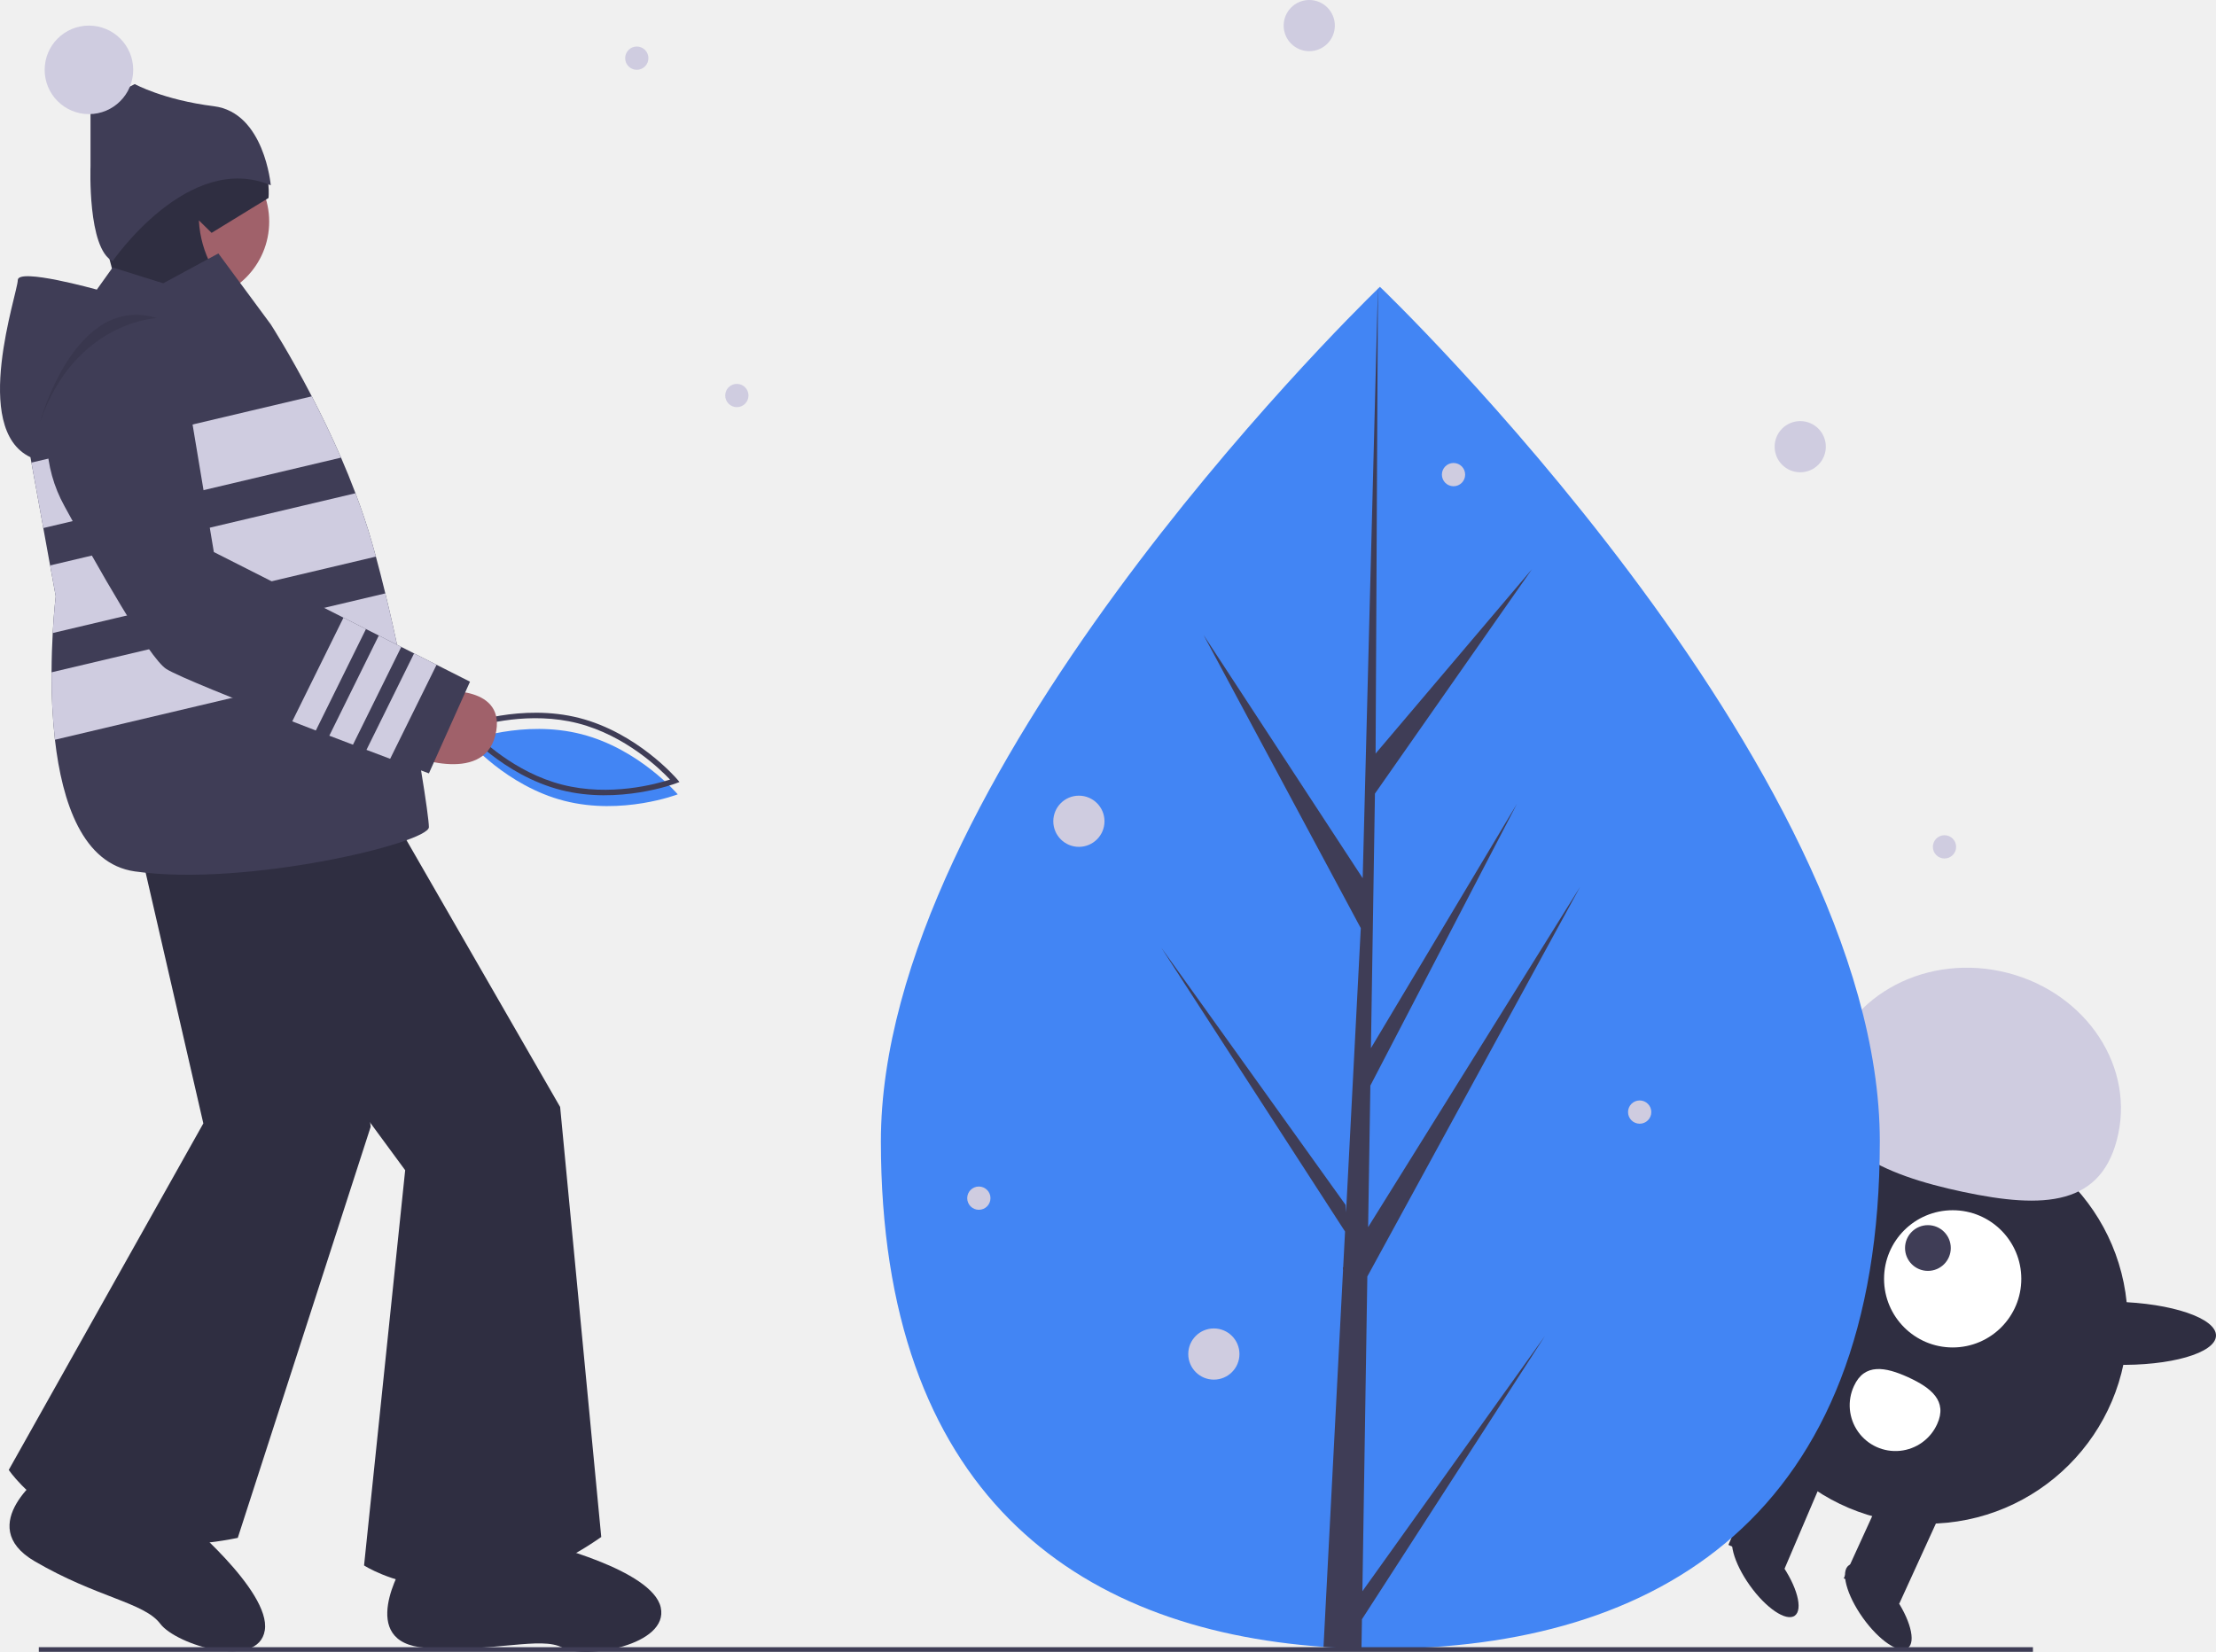
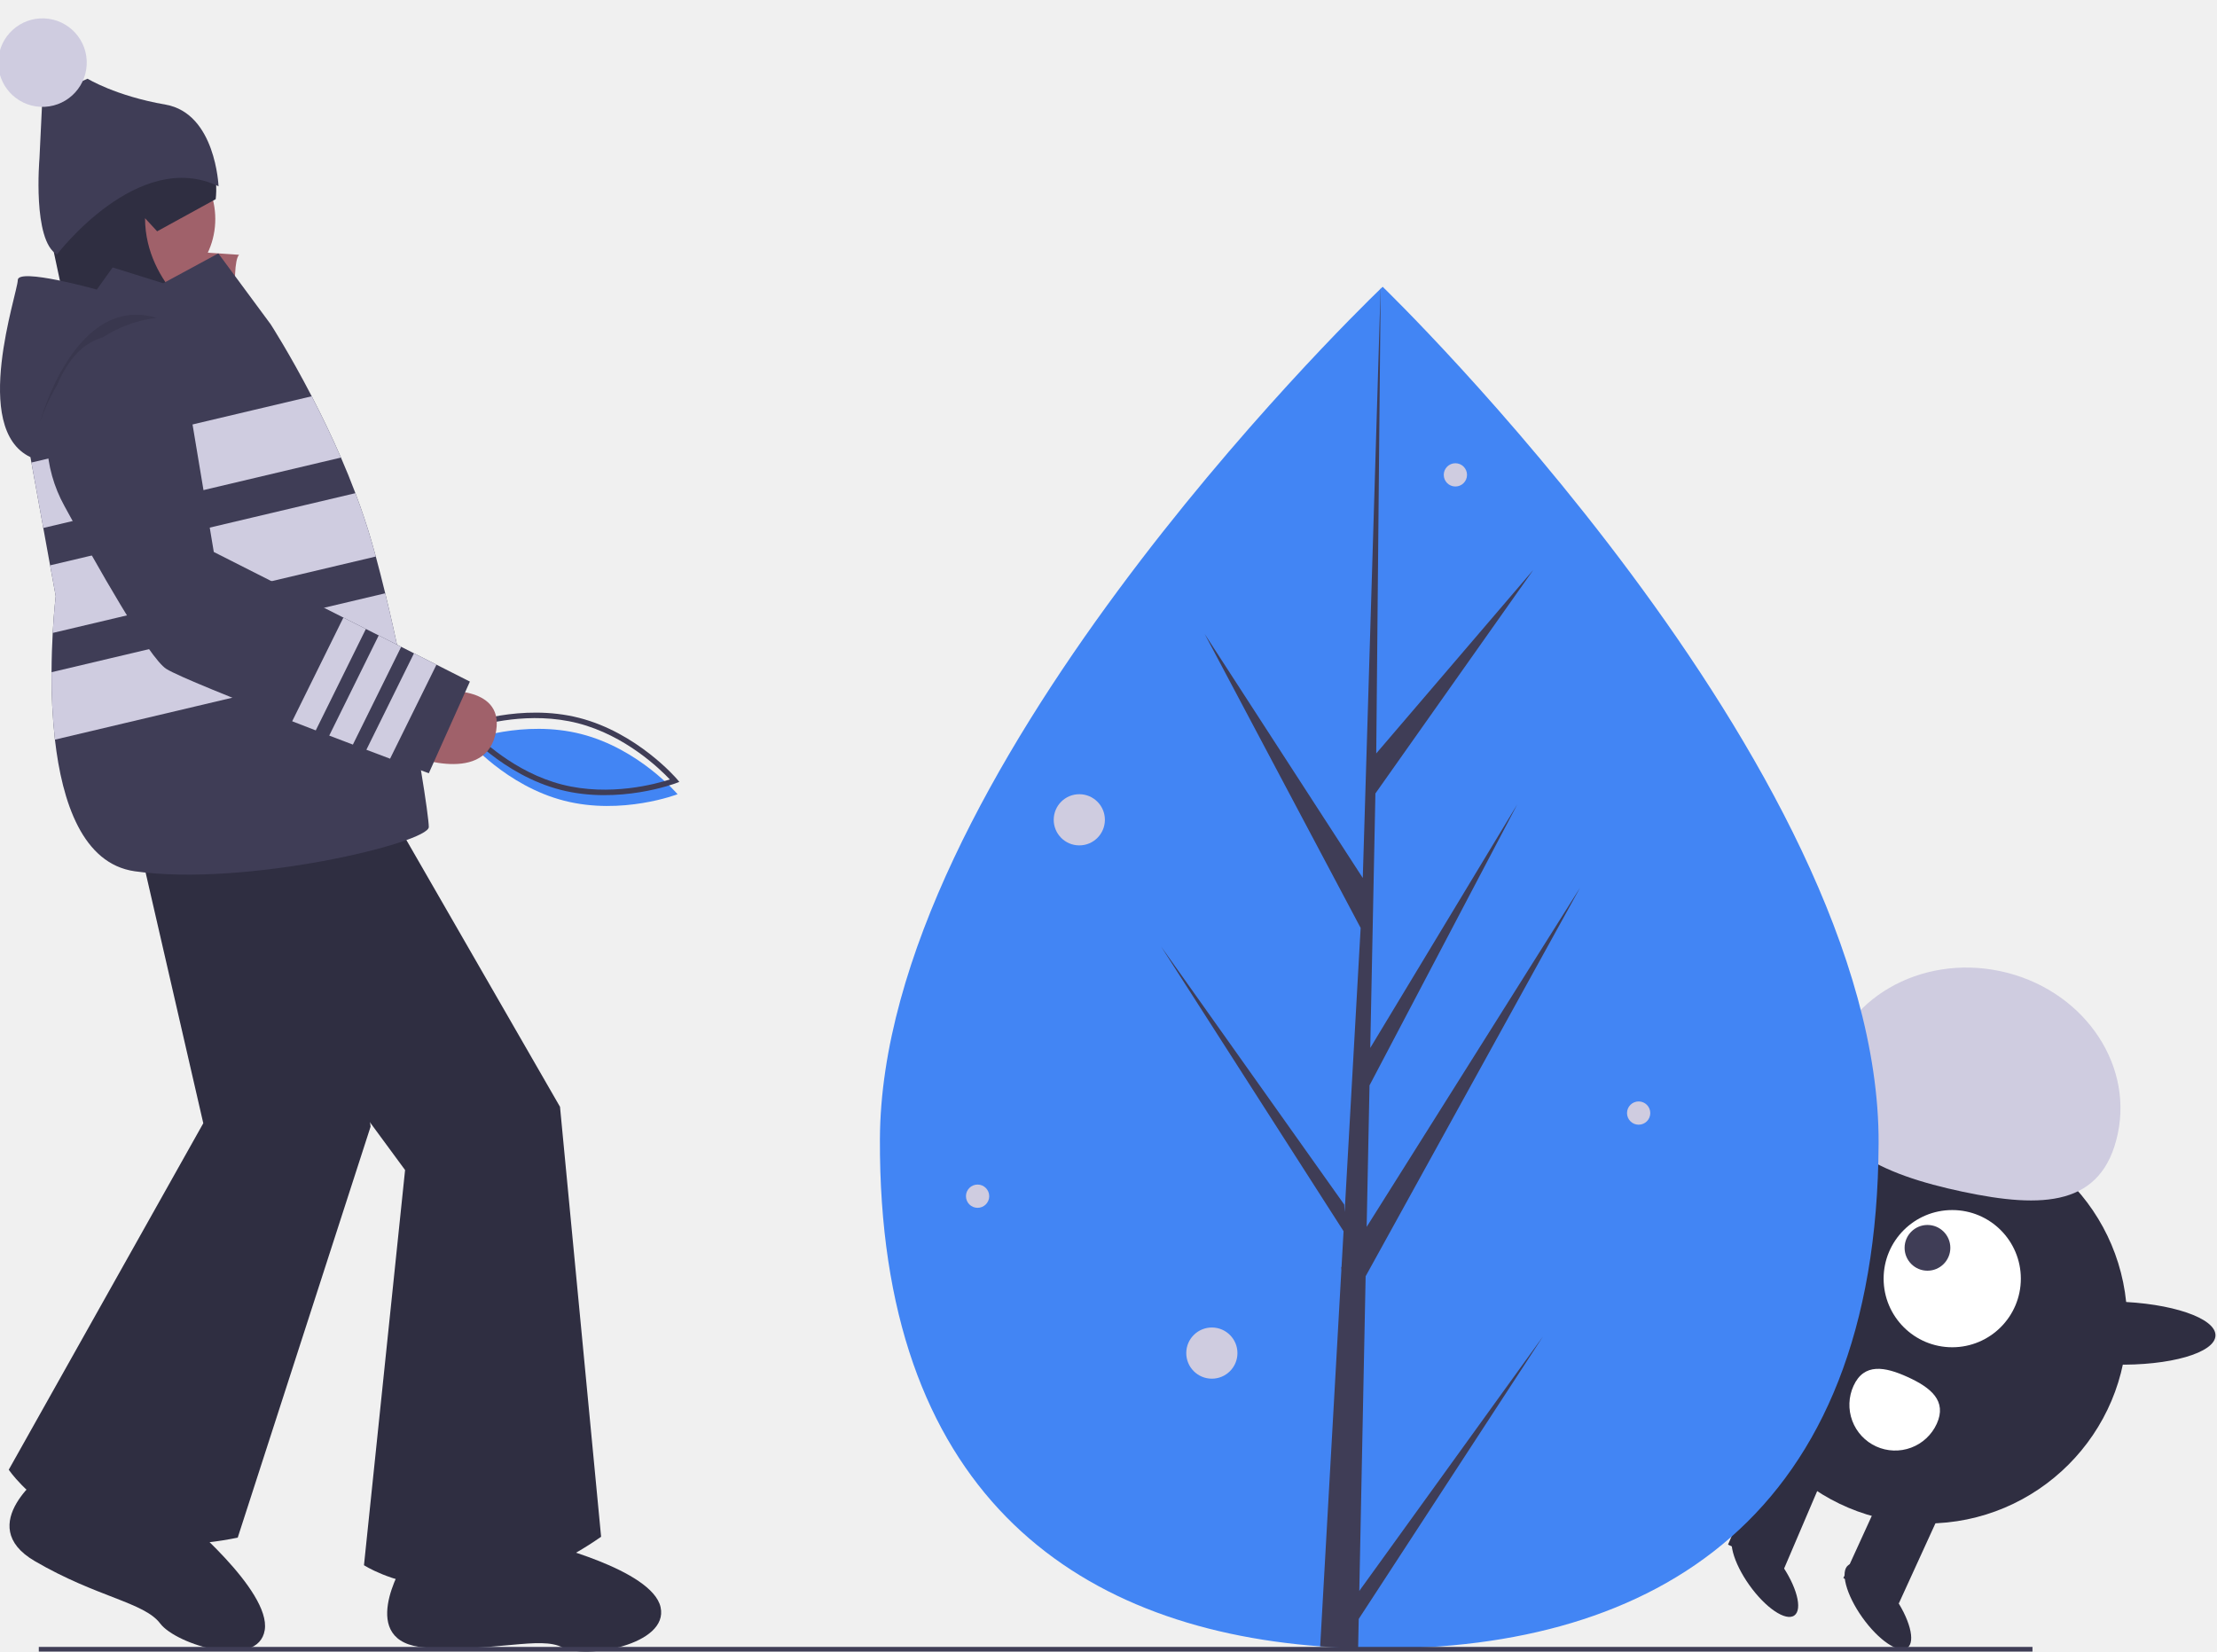
- <svg xmlns="http://www.w3.org/2000/svg" id="b0e6f500-a3b2-48bc-87e0-fc48f9a67f06" data-name="Layer 1" width="952.35" height="710" viewBox="0 0 952.35 710">
-   <circle cx="828.121" cy="568.642" r="86.292" fill="#2f2e41" />
-   <polygon points="766.65 674.925 742.805 664.031 764.211 613.9 788.056 624.794 766.65 674.925" fill="#2f2e41" />
-   <rect x="924.781" y="734.011" width="26.215" height="46.969" transform="translate(275.7726 -416.2434) rotate(24.55435)" fill="#2f2e41" />
-   <ellipse cx="931.055" cy="785.597" rx="8.192" ry="21.846" transform="translate(-406.8606 590.5449) rotate(-35.44565)" fill="#2f2e41" />
-   <ellipse cx="882.471" cy="771.672" rx="8.192" ry="21.846" transform="translate(-407.7895 559.7891) rotate(-35.44565)" fill="#2f2e41" />
-   <circle cx="839.186" cy="549.68" r="29.492" fill="#fff" />
-   <circle cx="828.542" cy="536.428" r="9.831" fill="#3f3d56" />
-   <path d="M909.158,555.865c6.63-31.278,39.991-50.702,74.515-43.384s57.137,38.606,50.507,69.884-32.174,32.26-66.698,24.943S902.528,587.144,909.158,555.865Z" transform="translate(-123.8251 -95)" fill="#cfcce0" />
-   <ellipse cx="1033.04" cy="668.079" rx="13.545" ry="43.146" transform="translate(216.3937 1589.692) rotate(-88.61681)" fill="#2f2e41" />
-   <ellipse cx="861.941" cy="653.557" rx="13.545" ry="43.146" transform="translate(63.94262 1404.47) rotate(-88.61681)" fill="#2f2e41" />
-   <path d="M920.584,690.745a19.662,19.662,0,1,0,35.767,16.341c4.512-9.877-2.56-15.58-12.437-20.093S925.096,680.868,920.584,690.745Z" transform="translate(-123.8251 -95)" fill="#fff" />
-   <path d="M366.381,439.228c-24.873-6.368-41.367-25.859-41.367-25.859s23.832-9.168,48.704-2.8S415.085,436.428,415.085,436.428,391.253,445.596,366.381,439.228Z" transform="translate(-123.8251 -95)" fill="#4285f4" />
-   <path d="M321.811,407.05l1.554-.598c.242-.093,24.473-9.23,49.423-2.843,24.95,6.388,41.81,26.043,41.977,26.241l1.075,1.271-1.554.598c-.242.093-24.473,9.229-49.422,2.843h0c-24.951-6.388-41.81-26.043-41.977-26.241Zm89.966,23.031c-4.173-4.426-19.074-18.93-39.576-24.179-20.524-5.254-40.543.309-46.327,2.188,4.173,4.426,19.074,18.93,39.577,24.179C385.975,437.523,405.995,431.959,411.777,430.081Z" transform="translate(-123.8251 -95)" fill="#3f3d56" />
-   <path d="M185.83,201.815l-8.154,33.977,48.927,10.873s-4.077-38.054,0-42.131Z" transform="translate(-123.8251 -95)" fill="#a0616a" />
-   <circle cx="81.711" cy="95.263" r="33.977" fill="#a0616a" />
-   <path d="M239.235,180.084s3.572-38.571-36.237-24.553c0,0-28.938-4.256-37.092,32.041l9.296,35.128,1.836,7.721,61.972,3.967s-28.238-15.376-29.716-44.676l5.466,5.38Z" transform="translate(-123.8251 -95)" fill="#2f2e41" />
-   <path d="M179.714,452.564s29.9,42.131,50.286,53.004l67.954,92.417-17.668,169.884s43.49,28.541,101.931-12.232l-17.668-184.834L287.081,436.255Z" transform="translate(-123.8251 -95)" fill="#2f2e41" />
-   <path d="M297.052,767.538s-20.462,33.67,9.629,35.711,49.349-5.102,58.978,0,45.738-1.02,42.127-17.345-50.552-27.548-50.552-27.548Z" transform="translate(-123.8251 -95)" fill="#2f2e41" />
-   <path d="M160.366,397.473s10.731,50.536,25.131,68.604l25.712,111.792L127.593,726.803s28.598,43.452,98.418,29.211l57.111-176.675L265.392,425.099Z" transform="translate(-123.8251 -95)" fill="#2f2e41" />
-   <path d="M143.154,728.018s-31.153,22.458-4.391,38.076,47.012,17.643,53.932,26.838,42.202,19.85,44.932,2.804-36.047-48.996-36.047-48.996Z" transform="translate(-123.8251 -95)" fill="#2f2e41" />
-   <path d="M308.146,450.525c0,6.795-78.826,25.822-126.394,19.027-22.384-3.194-31.218-29.573-34.317-56.592a250.748,250.748,0,0,1-1.454-28.989c.027-6.252.231-12.001.503-16.88.53-9.568,1.291-15.779,1.291-15.779l-2.419-13.278-2.922-16.064-5.11-28.133-.421-2.324c-25.822-12.232-5.436-70.672-5.436-76.108s33.977,4.077,33.977,4.077l6.795-9.514,21.745,6.795,23.689-12.83,22.52,30.498s8.005,12.381,17.627,30.919c4.064,7.842,8.413,16.785,12.571,26.352,2.147,4.947,4.24,10.071,6.211,15.303,2.623,6.931,5.042,14.053,7.081,21.202.571,1.984,1.128,3.996,1.685,6.034,1.386,5.11,2.745,10.41,4.05,15.806,2.243,9.16,4.349,18.592,6.306,27.847C303.159,413.273,308.146,445.918,308.146,450.525Z" transform="translate(-123.8251 -95)" fill="#3f3d56" />
-   <path d="M172.239,207.251s32.618-47.568,67.954-32.618c0,0-2.718-31.259-24.463-33.977s-33.977-9.514-33.977-9.514l-19.027,9.514v25.822S161.366,201.815,172.239,207.251Z" transform="translate(-123.8251 -95)" fill="#3f3d56" />
-   <circle cx="38.221" cy="30.027" r="19.027" fill="#cfcce0" />
-   <path d="M270.391,291.704,142.435,321.97l-5.11-28.133,120.495-28.486C261.883,273.193,266.233,282.136,270.391,291.704Z" transform="translate(-123.8251 -95)" fill="#cfcce0" />
-   <path d="M146.485,367.092c.53-9.568,1.291-15.779,1.291-15.779l-2.419-13.278L276.602,307.007c2.623,6.931,5.042,14.053,7.081,21.202.571,1.984,1.128,3.996,1.685,6.034Z" transform="translate(-123.8251 -95)" fill="#cfcce0" />
-   <path d="M295.724,377.896,147.436,412.96a250.748,250.748,0,0,1-1.454-28.989l143.437-33.922C291.661,359.209,293.767,368.641,295.724,377.896Z" transform="translate(-123.8251 -95)" fill="#cfcce0" />
-   <path d="M313.583,392.085s28.541-2.718,23.104,19.027-38.054,8.154-38.054,8.154Z" transform="translate(-123.8251 -95)" fill="#a0616a" />
-   <path d="M325.814,388.008l-17.668,39.413s-6.619-2.474-16.649-6.265c-3.099-1.169-6.524-2.46-10.179-3.846-1.876-.72-3.819-1.454-5.803-2.215-3.275-1.237-6.687-2.541-10.166-3.873-1.903-.734-3.846-1.481-5.79-2.229-3.357-1.305-6.755-2.609-10.139-3.928-24.776-9.609-49.076-19.367-54.078-22.493-7.448-4.662-30.212-45.026-43.803-70.006a60.475,60.475,0,0,1-2.202-54.186c7.72-16.689,18.782-20.237,28.785-18.959,13.591,1.74,24.232,12.599,26.475,26.108l11.131,66.758,55.708,28.201,9.663,4.893,5.518,2.786,9.663,4.893,5.504,2.786,9.663,4.893Z" transform="translate(-123.8251 -95)" fill="#3f3d56" />
-   <path d="M140.98,276.564s14.95-55.722,50.286-44.849C191.266,231.714,155.93,233.073,140.98,276.564Z" transform="translate(-123.8251 -95)" opacity="0.1" />
-   <path d="M281.101,365.379l-21.541,43.613c-3.357-1.305-6.755-2.609-10.139-3.928l22.017-44.578Z" transform="translate(-123.8251 -95)" fill="#cfcce0" />
-   <path d="M296.282,373.058,275.515,415.094c-3.275-1.237-6.687-2.541-10.166-3.873l21.27-43.055Z" transform="translate(-123.8251 -95)" fill="#cfcce0" />
-   <path d="M311.449,380.737l-19.951,40.419c-3.099-1.169-6.524-2.46-10.179-3.846L301.786,375.844Z" transform="translate(-123.8251 -95)" fill="#cfcce0" />
-   <path d="M931.698,585.479c.079,161.664-96.002,218.15-214.545,218.207q-4.13.002-8.221-.088-8.241-.174-16.311-.743c-106.993-7.523-190.153-66.821-190.226-217.167-.076-155.59,198.684-352.039,213.591-366.564.013,0,.013,0,.026-.013.566-.554.856-.83.856-.83S931.619,423.828,931.698,585.479Z" transform="translate(-123.8251 -95)" fill="#4285f4" />
-   <path d="M709.328,778.961l78.453-109.729L709.136,791.003l-.205,12.595q-8.241-.174-16.311-.743l8.38-161.734-.066-1.251.145-.237.796-15.283L622.914,502.353,702.107,612.901l.199,3.241,6.33-122.196L641.03,367.873,709.456,472.471l6.53-253.348.026-.843 0.0.83L715.003,418.901l67.191-79.237-67.472,96.443L712.996,545.522l62.752-105.031L712.753,561.608l-.959,60.84,91.07-146.202L711.449,643.672Z" transform="translate(-123.8251 -95)" fill="#3f3d56" />
-   <circle cx="273.668" cy="25" r="5" fill="#cfcce0" />
-   <circle cx="316.668" cy="170" r="5" fill="#cfcce0" />
-   <circle cx="624.668" cy="204" r="5" fill="#cfcce0" />
-   <circle cx="835.668" cy="364" r="5" fill="#cfcce0" />
-   <circle cx="704.668" cy="478" r="5" fill="#cfcce0" />
-   <circle cx="420.668" cy="515" r="5" fill="#cfcce0" />
-   <circle cx="562.668" cy="11" r="11" fill="#cfcce0" />
-   <circle cx="521.668" cy="582" r="11" fill="#cfcce0" />
-   <circle cx="773.668" cy="192" r="11" fill="#cfcce0" />
-   <circle cx="463.668" cy="353" r="11" fill="#cfcce0" />
-   <rect x="16.679" y="708" width="857" height="2" fill="#3f3d56" />
+ <svg xmlns="http://www.w3.org/2000/svg" width="953" height="710" viewBox="0 0 953 710" fill="none">
+   <g id="s_bruh ">
+     <g clip-path="url(#clip0)">
+       <g id="R_Leg">
+         <path id="Vector" d="M835.745 646.582L811.901 635.688L792.382 678.41L816.227 689.303L835.745 646.582Z" fill="#2F2E41" />
+         <path id="Vector_2" d="M819.899 708.394C823.585 705.77 820.901 695.675 813.904 685.846C806.907 676.017 798.246 670.176 794.56 672.8C790.875 675.424 793.559 685.519 800.556 695.348C807.553 705.177 816.213 711.018 819.899 708.394Z" fill="#2F2E41" />
+       </g>
+       <g id="L_Leg">
+         <path id="Vector_3" d="M766.65 674.925L742.805 664.031L764.211 613.9L788.056 624.794L766.65 674.925Z" fill="#2F2E41" />
+         <path id="Vector_4" d="M771.315 694.47C775.001 691.846 772.317 681.751 765.32 671.921C758.323 662.092 749.663 656.251 745.977 658.875C742.291 661.499 744.975 671.594 751.972 681.423C758.969 691.253 767.63 697.094 771.315 694.47Z" fill="#2F2E41" />
+       </g>
+       <g id="alienHead">
+         <path id="Vector_5" d="M828.121 654.935C875.779 654.935 914.413 616.3 914.413 568.642C914.413 520.984 875.779 482.35 828.121 482.35C780.463 482.35 741.829 520.984 741.829 568.642C741.829 616.3 780.463 654.935 828.121 654.935Z" fill="#2F2E41" />
+         <path id="Vector_6" d="M839.186 579.172C855.475 579.172 868.679 565.968 868.679 549.68C868.679 533.391 855.475 520.187 839.186 520.187C822.898 520.187 809.694 533.391 809.694 549.68C809.694 565.968 822.898 579.172 839.186 579.172Z" fill="white" />
+         <path id="Vector_7" d="M828.542 546.259C833.972 546.259 838.373 541.857 838.373 536.428C838.373 530.999 833.972 526.597 828.542 526.597C823.113 526.597 818.712 530.999 818.712 536.428C818.712 541.857 823.113 546.259 828.542 546.259Z" fill="#3F3D56" />
+         <path id="Vector_8" d="M952.348 574.121C952.529 566.642 933.364 560.114 909.542 559.538C885.72 558.963 866.262 564.559 866.081 572.038C865.901 579.516 885.066 586.045 908.888 586.62C932.71 587.196 952.168 581.599 952.348 574.121Z" fill="#2F2E41" />
+         <path id="Vector_9" d="M796.759 595.745C794.592 600.488 794.398 605.898 796.219 610.784C798.041 615.67 801.729 619.632 806.472 621.799C811.215 623.966 816.624 624.16 821.511 622.338C826.397 620.517 830.359 616.829 832.526 612.086C837.038 602.209 829.966 596.506 820.089 591.993C810.213 587.481 801.271 585.868 796.759 595.745Z" fill="white" />
+         <path id="Vector_10" d="M781.249 559.598C781.43 552.12 762.264 545.591 738.442 545.016C714.62 544.441 695.162 550.037 694.982 557.515C694.801 564.994 713.966 571.523 737.788 572.098C761.61 572.673 781.068 567.077 781.249 559.598Z" fill="#2F2E41" />
+       </g>
+       <path id="alienHat" d="M785.333 460.865C791.962 429.587 825.324 410.163 859.848 417.481C894.372 424.799 916.985 456.087 910.355 487.365C903.725 518.643 878.181 519.625 843.657 512.308C809.133 504.99 778.703 492.143 785.333 460.865Z" fill="#CFCCE0" />
+       <path id="Vector_11" d="M62.005 106.815L53.85 140.792L102.777 151.664C102.777 151.664 98.7 113.61 102.777 109.533L62.005 106.815Z" fill="#A0616A" />
+       <path id="Vector_12" d="M55.889 357.564C55.889 357.564 85.788 399.695 106.174 410.568L174.128 502.985L156.46 672.869C156.46 672.869 199.95 701.409 258.391 660.637L240.723 475.803L163.256 341.255L55.889 357.564Z" fill="#2F2E41" />
+       <path id="Vector_13" d="M173.227 672.538C173.227 672.538 152.765 706.208 182.856 708.249C212.946 710.289 232.204 703.147 241.833 708.249C251.462 713.35 287.571 707.228 283.96 690.904C280.349 674.579 233.408 663.355 233.408 663.355L173.227 672.538Z" fill="#2F2E41" />
+       <path id="Vector_14" d="M36.541 302.473C36.541 302.473 47.272 353.009 61.672 371.077L87.384 482.87L3.768 631.803C3.768 631.803 32.366 675.255 102.186 661.014L159.297 484.339L141.567 330.099L36.541 302.473Z" fill="#2F2E41" />
+       <path id="Vector_15" d="M19.329 633.018C19.329 633.018 -11.824 655.476 14.938 671.094C41.7 686.712 61.95 688.736 68.87 697.932C75.79 707.127 111.071 717.782 113.802 700.736C116.533 683.689 77.755 651.739 77.755 651.739L19.329 633.018Z" fill="#2F2E41" />
+       <g id="humanHand">
+         <g id="Group 1">
+           <path id="Vector_16" d="M242.556 344.228C217.683 337.861 201.188 318.369 201.188 318.369C201.188 318.369 225.02 309.202 249.892 315.569C274.765 321.937 291.26 341.428 291.26 341.428C291.26 341.428 267.428 350.596 242.556 344.228Z" fill="#4285F4" />
+           <path id="Vector_17" d="M197.986 312.05L199.54 311.452C199.781 311.36 224.013 302.223 248.962 308.61C273.912 314.998 290.772 334.652 290.94 334.85L292.015 336.121L290.461 336.719C290.219 336.812 265.988 345.948 241.039 339.561C216.088 333.174 199.229 313.519 199.061 313.321L197.986 312.05ZM287.952 335.081C283.779 330.655 268.878 316.152 248.376 310.902C227.852 305.648 207.832 311.211 202.049 313.09C206.222 317.516 221.123 332.02 241.625 337.269C262.149 342.523 282.169 336.959 287.952 335.081Z" fill="#3F3D56" />
+         </g>
+         <path id="Vector_18" d="M189.757 297.085C189.757 297.085 218.298 294.367 212.862 316.112C207.425 337.857 174.808 324.266 174.808 324.266L189.757 297.085Z" fill="#A0616A" />
+       </g>
+       <g id="humanHead">
+         <path id="Vector_19" d="M56.933 128.11C75.676 129.012 91.603 114.55 92.505 95.807C93.408 77.064 78.945 61.138 60.202 60.235C41.459 59.332 25.533 73.795 24.63 92.538C23.727 111.281 38.19 127.207 56.933 128.11Z" fill="#A0616A" />
+         <path id="Vector_20" d="M92.717 85.627C92.717 85.627 98.141 47.272 57.703 59.359C57.703 59.359 29.003 53.716 19.113 89.579L26.709 125.113L28.172 132.914L89.881 139.858C89.881 139.858 62.415 123.141 62.349 93.804L67.549 99.441L92.717 85.627Z" fill="#2F2E41" />
+         <path id="Vector_21" d="M24.499 109.397C24.499 109.397 59.367 63.453 93.943 80.085C93.943 80.085 92.731 48.732 71.142 44.971C49.553 41.21 37.662 33.834 37.662 33.834L18.2 42.422L16.957 68.214C16.957 68.214 13.9 103.444 24.499 109.397Z" fill="#3F3D56" />
+         <path id="Vector_22" d="M17.35 45.925C27.847 46.431 36.765 38.332 37.271 27.835C37.776 17.339 29.677 8.421 19.181 7.915C8.685 7.41 -0.234 15.509 -0.739 26.005C-1.245 36.501 6.854 45.42 17.35 45.925Z" fill="#CFCCE0" />
+       </g>
+       <g id="humanTorso">
+         <path id="Vector_23" d="M184.321 355.525C184.321 362.32 105.495 381.347 57.927 374.552C35.543 371.358 26.709 344.979 23.611 317.96C22.567 308.333 22.081 298.654 22.156 288.971C22.184 282.72 22.388 276.971 22.659 272.092C23.189 262.524 23.951 256.313 23.951 256.313L21.531 243.035L18.609 226.97L13.499 198.837L13.078 196.513C-12.745 184.282 7.642 125.842 7.642 120.405C7.642 114.969 41.618 124.483 41.618 124.483L48.414 114.969L70.159 121.764L93.847 108.935L116.367 139.432C116.367 139.432 124.372 151.813 133.995 170.351C138.058 178.193 142.407 187.136 146.566 196.704C148.714 201.651 150.807 206.774 152.777 212.007C155.4 218.938 157.819 226.06 159.858 233.208C160.429 235.193 160.986 237.204 161.543 239.243C162.929 244.353 164.288 249.653 165.593 255.049C167.836 264.209 169.942 273.641 171.899 282.896C179.333 318.273 184.321 350.918 184.321 355.525Z" fill="#3F3D56" />
+         <path id="Vector_24" d="M146.566 196.704L18.609 226.97L13.499 198.837L133.995 170.351C138.058 178.193 142.407 187.136 146.566 196.704Z" fill="#CFCCE0" />
+         <path id="Vector_25" d="M22.659 272.092C23.189 262.524 23.951 256.313 23.951 256.313L21.531 243.035L152.777 212.007C155.4 218.938 157.819 226.06 159.858 233.208C160.429 235.193 160.986 237.204 161.543 239.243L22.659 272.092Z" fill="#CFCCE0" />
+         <path id="Vector_26" d="M171.899 282.896L23.611 317.96C22.567 308.333 22.081 298.654 22.156 288.971L165.593 255.049C167.836 264.209 169.942 273.641 171.899 282.896Z" fill="#CFCCE0" />
+         <path id="Vector_27" opacity="0.1" d="M17.155 181.564C17.155 181.564 32.105 125.842 67.441 136.714C67.441 136.714 32.105 138.073 17.155 181.564Z" fill="black" />
+         <g id="Group 2">
+           <path id="Vector_28" d="M201.989 293.008L184.321 332.421C184.321 332.421 177.702 329.947 167.673 326.156C164.574 324.987 161.149 323.696 157.493 322.309C155.618 321.589 153.674 320.855 151.69 320.094C148.415 318.857 145.003 317.553 141.524 316.221C139.621 315.487 137.678 314.739 135.734 313.992C132.377 312.687 128.98 311.382 125.596 310.064C100.82 300.455 76.519 290.697 71.518 287.571C64.07 282.91 41.306 242.545 27.715 217.566C23.155 209.328 20.582 200.14 20.2 190.733C19.818 181.326 21.637 171.959 25.514 163.379C33.233 146.69 44.296 143.143 54.299 144.42C67.889 146.16 78.531 157.019 80.773 170.528L91.904 237.286L147.613 265.486L157.276 270.379L162.794 273.165L172.456 278.058L177.961 280.844L187.624 285.737L201.989 293.008Z" fill="#3F3D56" />
+           <path id="Vector_29" d="M157.276 270.379L135.734 313.992C132.377 312.687 128.98 311.382 125.596 310.064L147.613 265.486L157.276 270.379Z" fill="#CFCCE0" />
+           <path id="Vector_30" d="M172.456 278.058L151.69 320.094C148.415 318.857 145.003 317.553 141.524 316.221L162.793 273.165L172.456 278.058Z" fill="#CFCCE0" />
+           <path id="Vector_31" d="M187.624 285.737L167.673 326.156C164.574 324.987 161.149 323.696 157.493 322.309L177.961 280.844L187.624 285.737Z" fill="#CFCCE0" />
+         </g>
+       </g>
+       <g id="Leaf">
+         <path id="Vector_32" d="M807.538 491.436C806.895 653.099 710.563 709.155 592.021 708.684C589.267 708.673 586.527 708.631 583.8 708.559C578.307 708.418 572.871 708.146 567.493 707.743C460.535 699.742 377.641 640.074 378.239 489.728C378.858 334.139 578.493 138.58 593.464 124.121C593.477 124.121 593.477 124.121 593.49 124.108C594.059 123.557 594.35 123.282 594.35 123.282C594.35 123.282 808.181 329.787 807.538 491.436Z" fill="#4285F4" />
+         <path id="Vector_33" d="M584.307 683.924L663.249 574.547L584.061 695.965L583.8 708.559C578.307 708.418 572.871 708.146 567.493 707.743L576.595 546.048L576.534 544.797L576.68 544.56L577.544 529.281L499.128 406.933L577.827 517.833L578.011 521.075L584.887 398.908L517.844 272.535L585.803 377.437L593.464 124.121L593.493 123.278L593.49 124.108L591.589 323.893L659.132 244.956L591.23 341.097L589.016 450.503L652.236 345.754L588.702 466.588L587.472 527.423L679.194 381.63L587.032 548.646L584.307 683.924Z" fill="#3F3D56" />
+         <path id="Vector_34" d="M625.592 209.142C628.353 209.155 630.601 206.926 630.614 204.165C630.626 201.403 628.398 199.155 625.636 199.143C622.875 199.13 620.626 201.359 620.614 204.12C620.602 206.882 622.83 209.13 625.592 209.142Z" fill="#CFCCE0" />
+         <path id="Vector_35" d="M704.368 483.497C707.129 483.509 709.377 481.281 709.39 478.519C709.402 475.758 707.174 473.509 704.412 473.497C701.651 473.485 699.402 475.713 699.39 478.475C699.378 481.236 701.606 483.485 704.368 483.497Z" fill="#CFCCE0" />
+         <path id="Vector_36" d="M420.205 519.229C422.967 519.241 425.215 517.012 425.227 514.251C425.24 511.49 423.011 509.241 420.25 509.229C417.488 509.216 415.24 511.445 415.228 514.206C415.215 516.968 417.444 519.216 420.205 519.229Z" fill="#CFCCE0" />
+         <path id="Vector_37" d="M520.878 592.679C526.953 592.706 531.9 587.803 531.927 581.728C531.954 575.653 527.052 570.706 520.976 570.679C514.901 570.652 509.955 575.555 509.927 581.63C509.9 587.705 514.803 592.652 520.878 592.679Z" fill="#CFCCE0" />
+         <path id="Vector_38" d="M463.901 363.422C469.976 363.449 474.923 358.546 474.95 352.471C474.977 346.396 470.074 341.45 463.999 341.422C457.924 341.395 452.978 346.298 452.95 352.373C452.923 358.448 457.826 363.395 463.901 363.422Z" fill="#CFCCE0" />
+       </g>
+       <path id="Vector_39" d="M873.679 708H16.679V710H873.679V708Z" fill="#3F3D56" />
+     </g>
+   </g>
+   <defs>
+     <clipPath id="clip0">
+       <rect width="952.35" height="710" fill="white" />
+     </clipPath>
+   </defs>
</svg>
